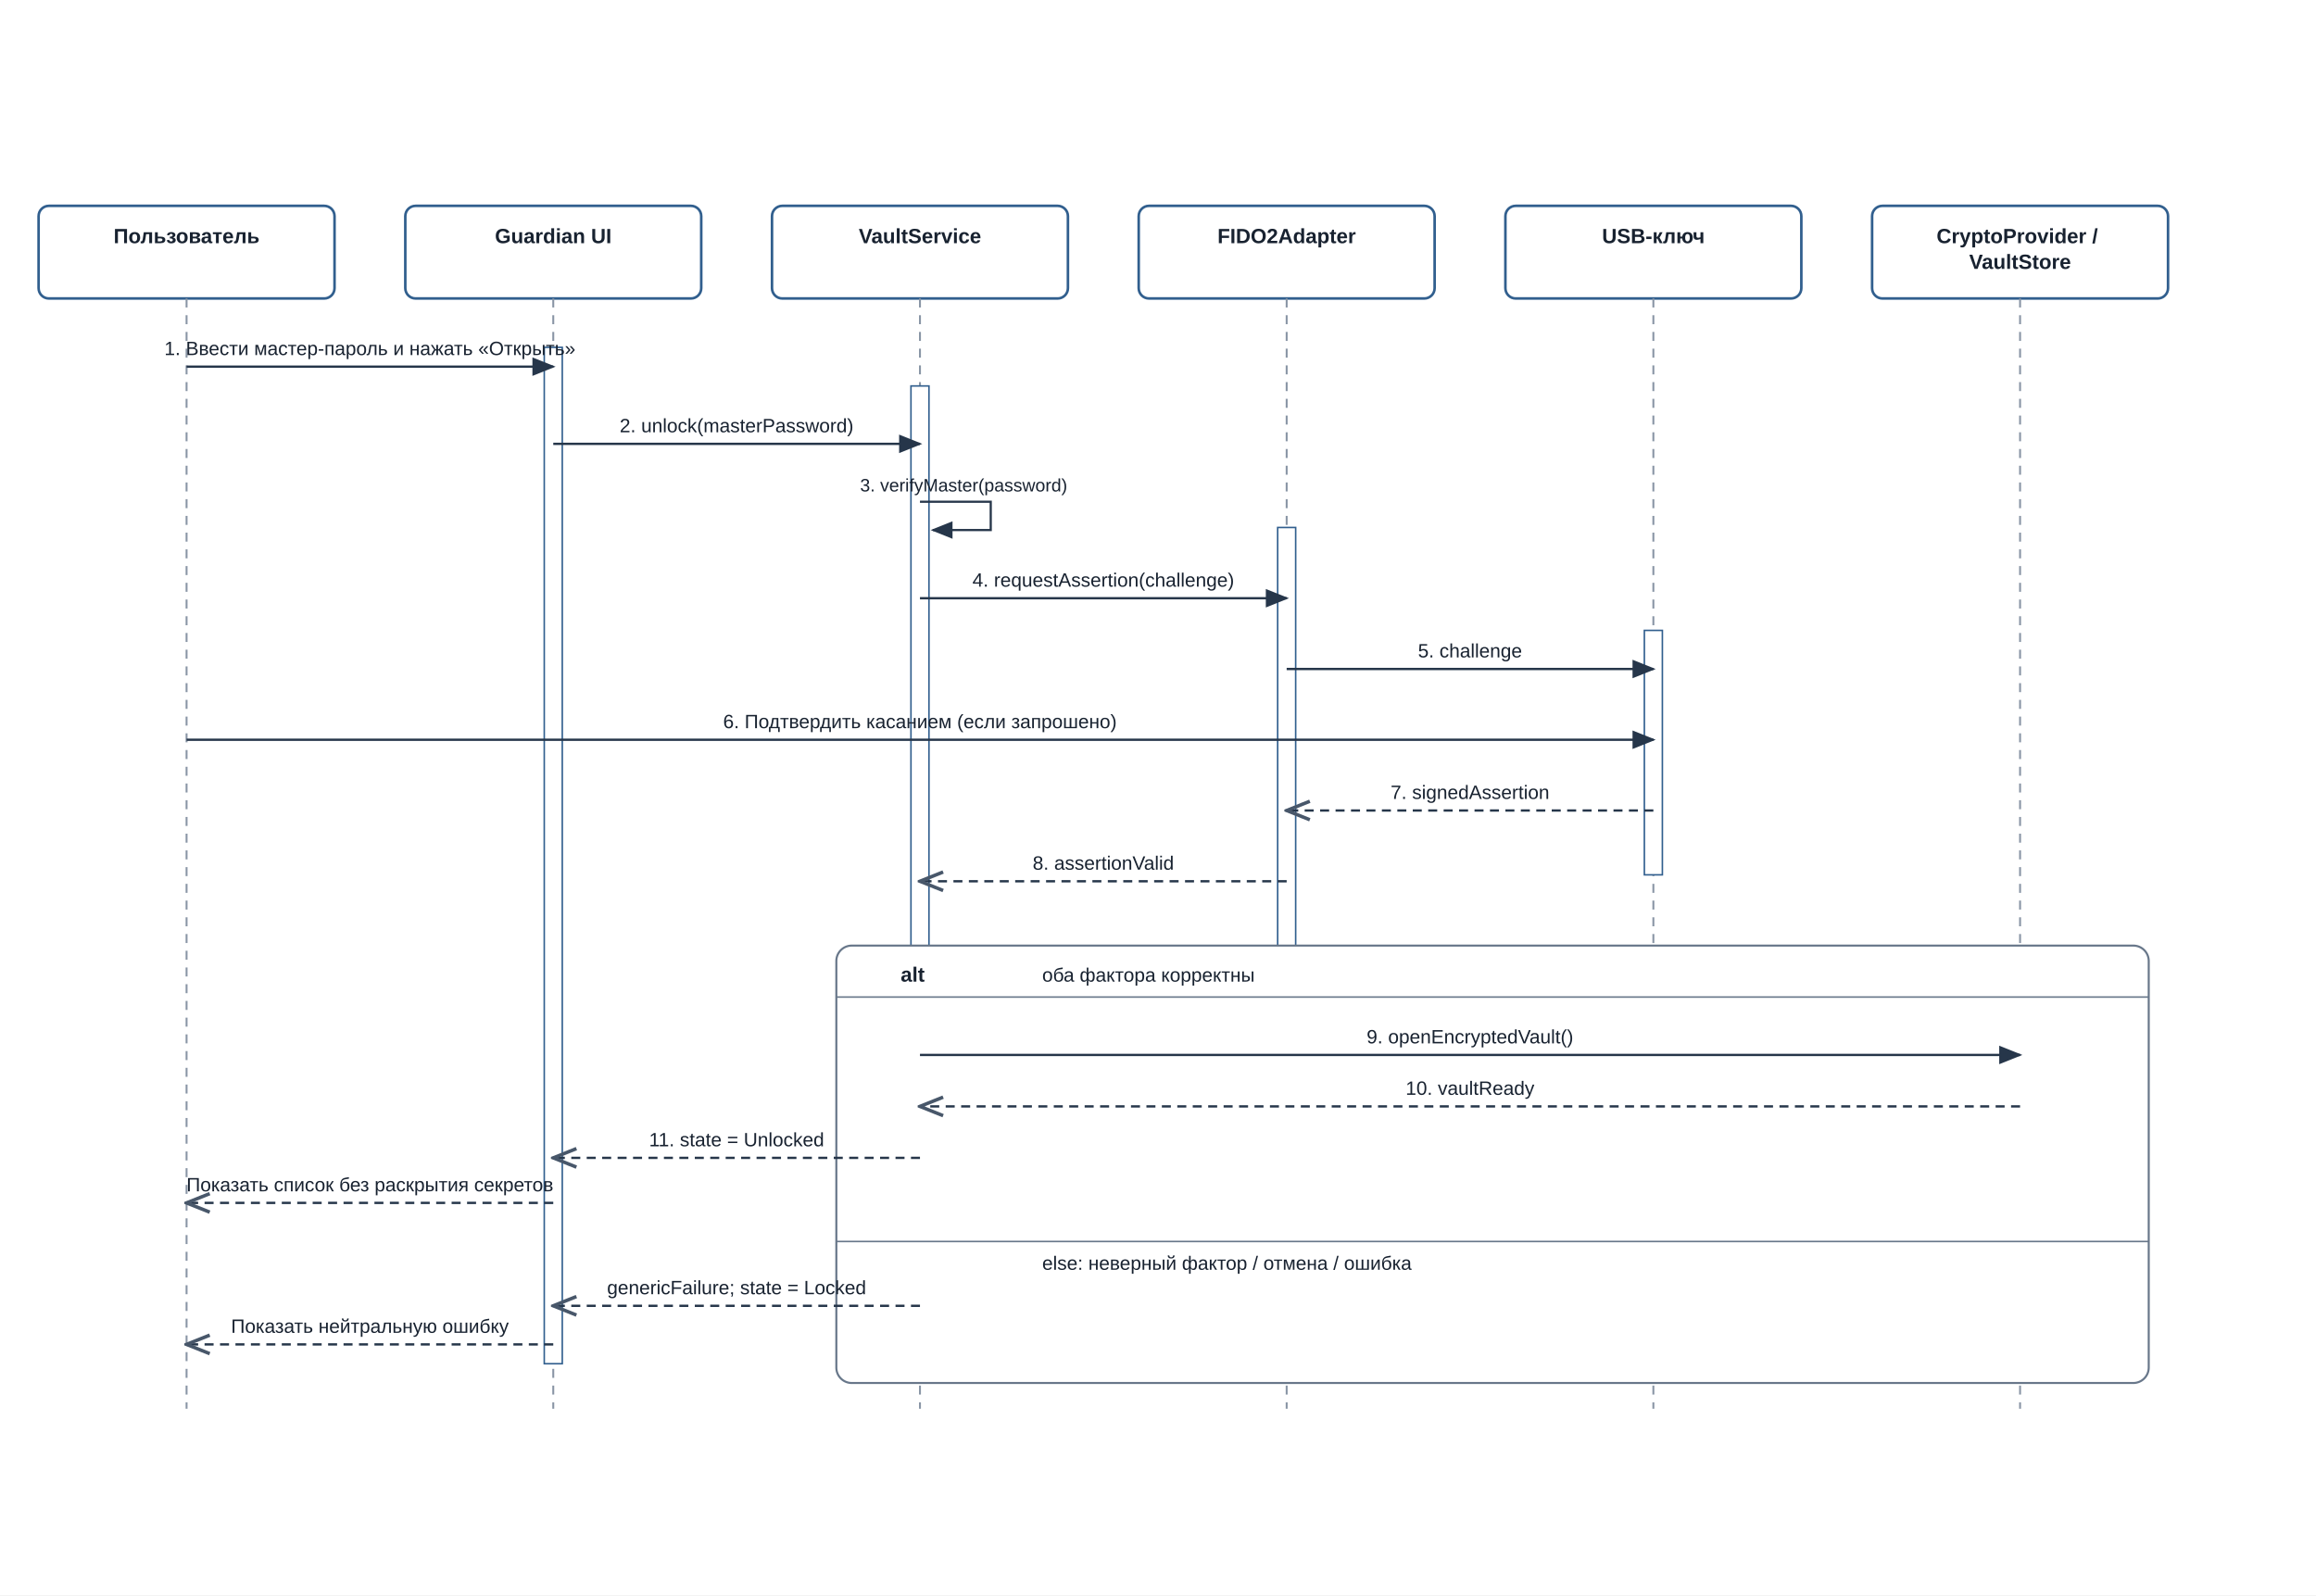
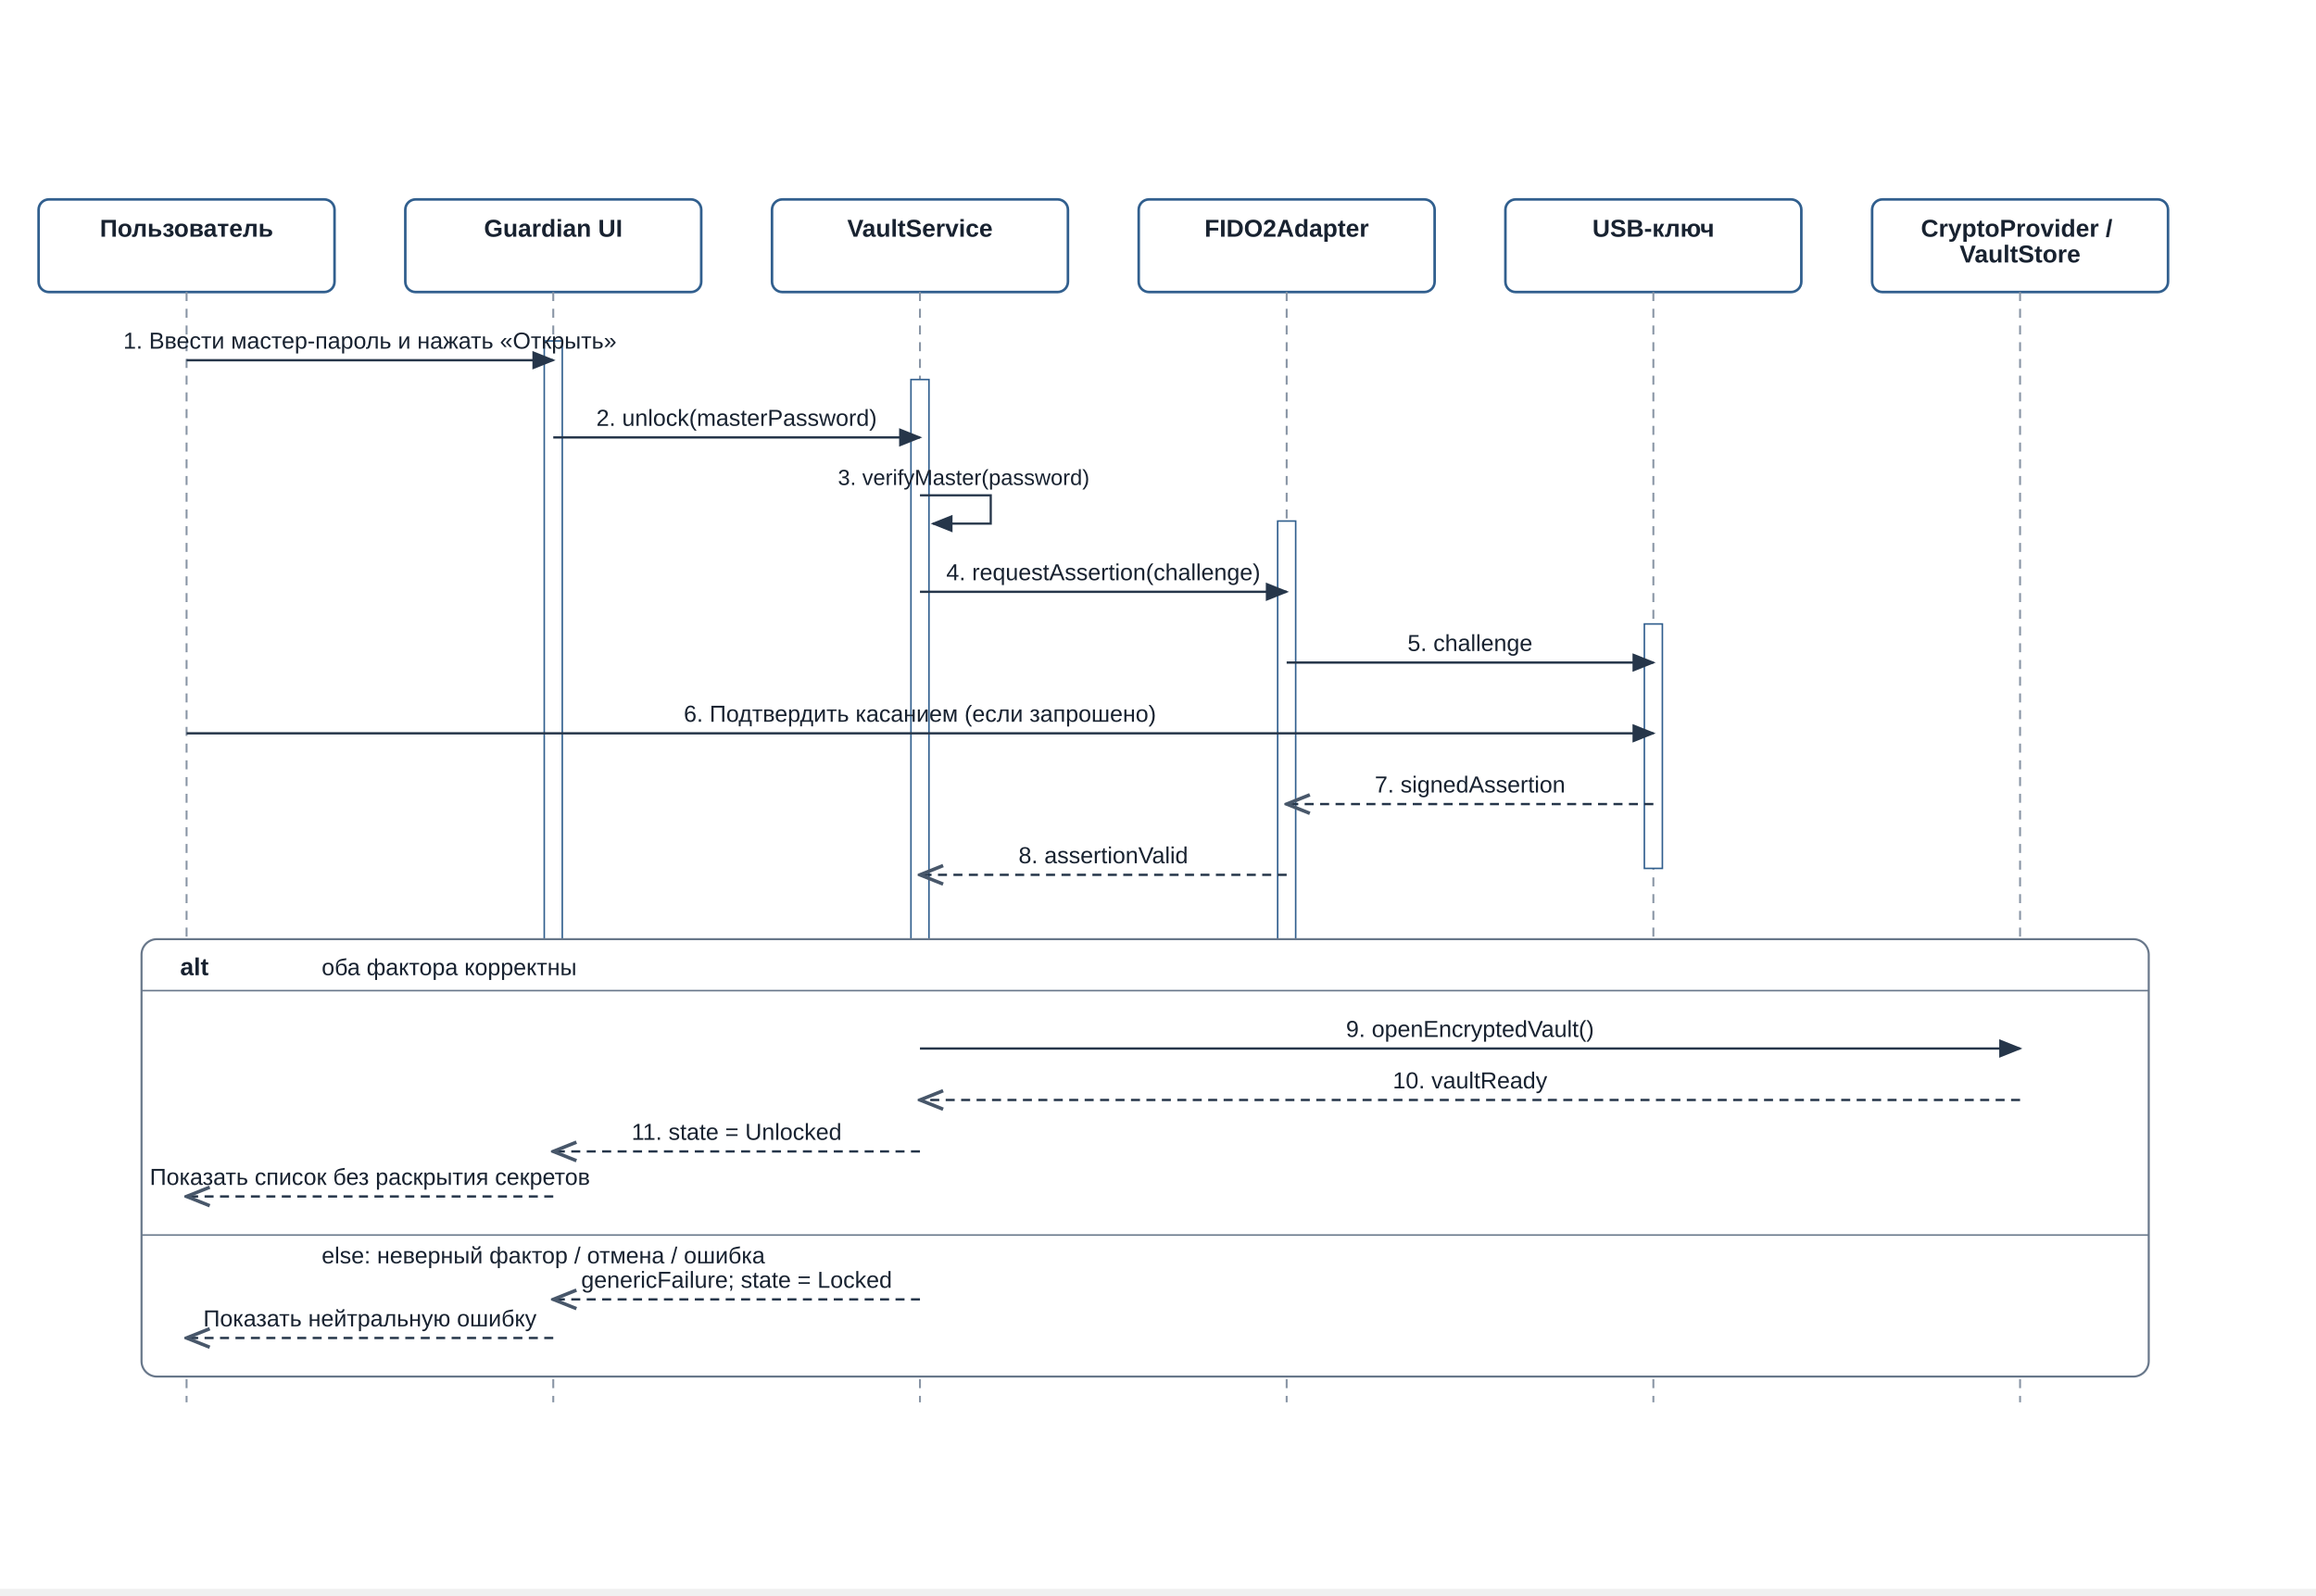
- <svg xmlns="http://www.w3.org/2000/svg" width="1800" height="1240" viewBox="0 0 1800 1240">
+ <svg xmlns="http://www.w3.org/2000/svg" width="1800" height="1240" viewBox="0 100 1800 1050">
  <defs>
    <marker id="arrow" markerWidth="10" markerHeight="8" refX="9" refY="4" orient="auto">
      <path d="M0,0 L10,4 L0,8 z" fill="#26364a" />
    </marker>
    <marker id="openArrow" markerWidth="12" markerHeight="10" refX="11" refY="5" orient="auto">
      <path d="M1,1 L11,5 L1,9" fill="none" stroke="#48576a" stroke-width="1.5" />
    </marker>
    <style>
    text { font-family: Arial, 'DejaVu Sans', sans-serif; fill: #182230; }
    .subtitle { font-size: 17px; fill: #566579; }
    .lane { font-size: 20px; font-weight: 700; fill: #26364a; }
    .label { font-size: 18px; }
    .small { font-size: 15px; }
    .tiny { font-size: 13px; }
  </style>
  </defs>
-   <rect width="100%" height="100%" fill="#ffffff" />
+   <rect x="0" y="0" width="1800" height="1240" fill="#ffffff" />
  <rect x="30" y="160" width="230" height="72" rx="8" fill="#ffffff" stroke="#315f8e" stroke-width="2" />
-   <text x="145" y="189" text-anchor="middle" font-size="16" font-weight="700" fill="#182230">
+   <text x="145" y="189" text-anchor="middle" font-size="19" font-weight="700" fill="#182230">
    <tspan x="145" dy="0">Пользователь</tspan>
  </text>
  <line x1="145" y1="232" x2="145" y2="1095" stroke="#8995a5" stroke-width="1.5" stroke-dasharray="7 6" />
  <rect x="315" y="160" width="230" height="72" rx="8" fill="#ffffff" stroke="#315f8e" stroke-width="2" />
-   <text x="430" y="189" text-anchor="middle" font-size="16" font-weight="700" fill="#182230">
+   <text x="430" y="189" text-anchor="middle" font-size="19" font-weight="700" fill="#182230">
    <tspan x="430" dy="0">Guardian UI</tspan>
  </text>
  <line x1="430" y1="232" x2="430" y2="1095" stroke="#8995a5" stroke-width="1.5" stroke-dasharray="7 6" />
  <rect x="600" y="160" width="230" height="72" rx="8" fill="#ffffff" stroke="#315f8e" stroke-width="2" />
-   <text x="715" y="189" text-anchor="middle" font-size="16" font-weight="700" fill="#182230">
+   <text x="715" y="189" text-anchor="middle" font-size="19" font-weight="700" fill="#182230">
    <tspan x="715" dy="0">VaultService</tspan>
  </text>
  <line x1="715" y1="232" x2="715" y2="1095" stroke="#8995a5" stroke-width="1.5" stroke-dasharray="7 6" />
  <rect x="885" y="160" width="230" height="72" rx="8" fill="#ffffff" stroke="#315f8e" stroke-width="2" />
-   <text x="1000" y="189" text-anchor="middle" font-size="16" font-weight="700" fill="#182230">
+   <text x="1000" y="189" text-anchor="middle" font-size="19" font-weight="700" fill="#182230">
    <tspan x="1000" dy="0">FIDO2Adapter</tspan>
  </text>
  <line x1="1000" y1="232" x2="1000" y2="1095" stroke="#8995a5" stroke-width="1.5" stroke-dasharray="7 6" />
  <rect x="1170" y="160" width="230" height="72" rx="8" fill="#ffffff" stroke="#315f8e" stroke-width="2" />
-   <text x="1285" y="189" text-anchor="middle" font-size="16" font-weight="700" fill="#182230">
+   <text x="1285" y="189" text-anchor="middle" font-size="19" font-weight="700" fill="#182230">
    <tspan x="1285" dy="0">USB-ключ</tspan>
  </text>
  <line x1="1285" y1="232" x2="1285" y2="1095" stroke="#8995a5" stroke-width="1.5" stroke-dasharray="7 6" />
  <rect x="1455" y="160" width="230" height="72" rx="8" fill="#ffffff" stroke="#315f8e" stroke-width="2" />
-   <text x="1570" y="189" text-anchor="middle" font-size="16" font-weight="700" fill="#182230">
+   <text x="1570" y="189" text-anchor="middle" font-size="19" font-weight="700" fill="#182230">
    <tspan x="1570" dy="0">CryptoProvider /</tspan>
    <tspan x="1570" dy="20">VaultStore</tspan>
  </text>
  <line x1="1570" y1="232" x2="1570" y2="1095" stroke="#8995a5" stroke-width="1.5" stroke-dasharray="7 6" />
  <rect x="423" y="270" width="14" height="790" fill="#ffffff" stroke="#315f8e" stroke-width="1.2" />
  <rect x="708" y="300" width="14" height="740" fill="#ffffff" stroke="#315f8e" stroke-width="1.2" />
  <rect x="993" y="410" width="14" height="345" fill="#ffffff" stroke="#315f8e" stroke-width="1.2" />
  <rect x="1278" y="490" width="14" height="190" fill="#ffffff" stroke="#315f8e" stroke-width="1.2" />
  <rect x="1563" y="790" width="14" height="85" fill="#ffffff" stroke="#315f8e" stroke-width="1.2" />
  <path d="M 145 285 L 430 285" fill="none" stroke="#26364a" stroke-width="1.8" marker-end="url(#arrow)" />
-   <text x="287.5" y="276" text-anchor="middle" font-size="15" font-weight="500" fill="#182230">1. Ввести мастер-пароль и нажать «Открыть»</text>
+   <text x="287.5" y="276" text-anchor="middle" font-size="18" font-weight="500" fill="#182230">1. Ввести мастер-пароль и нажать «Открыть»</text>
  <path d="M 430 345 L 715 345" fill="none" stroke="#26364a" stroke-width="1.8" marker-end="url(#arrow)" />
-   <text x="572.5" y="336" text-anchor="middle" font-size="15" font-weight="500" fill="#182230">2. unlock(masterPassword)</text>
+   <text x="572.5" y="336" text-anchor="middle" font-size="18" font-weight="500" fill="#182230">2. unlock(masterPassword)</text>
  <path d="M 715 390 h 55 v 22 h -45" fill="none" stroke="#26364a" stroke-width="1.7" marker-end="url(#arrow)" />
-   <text x="749" y="382" text-anchor="middle" font-size="14" font-weight="400" fill="#182230">3. verifyMaster(password)</text>
+   <text x="749" y="382" text-anchor="middle" font-size="17" font-weight="400" fill="#182230">3. verifyMaster(password)</text>
  <path d="M 715 465 L 1000 465" fill="none" stroke="#26364a" stroke-width="1.8" marker-end="url(#arrow)" />
-   <text x="857.5" y="456" text-anchor="middle" font-size="15" font-weight="500" fill="#182230">4. requestAssertion(challenge)</text>
+   <text x="857.5" y="456" text-anchor="middle" font-size="18" font-weight="500" fill="#182230">4. requestAssertion(challenge)</text>
  <path d="M 1000 520 L 1285 520" fill="none" stroke="#26364a" stroke-width="1.8" marker-end="url(#arrow)" />
-   <text x="1142.5" y="511" text-anchor="middle" font-size="15" font-weight="500" fill="#182230">5. challenge</text>
+   <text x="1142.5" y="511" text-anchor="middle" font-size="18" font-weight="500" fill="#182230">5. challenge</text>
  <path d="M 145 575 L 1285 575" fill="none" stroke="#26364a" stroke-width="1.8" marker-end="url(#arrow)" />
-   <text x="715.0" y="566" text-anchor="middle" font-size="15" font-weight="500" fill="#182230">6. Подтвердить касанием (если запрошено)</text>
+   <text x="715.0" y="566" text-anchor="middle" font-size="18" font-weight="500" fill="#182230">6. Подтвердить касанием (если запрошено)</text>
  <path d="M 1285 630 L 1000 630" fill="none" stroke="#26364a" stroke-width="1.8" marker-end="url(#openArrow)" stroke-dasharray="7 5" />
-   <text x="1142.5" y="621" text-anchor="middle" font-size="15" font-weight="500" fill="#182230">7. signedAssertion</text>
+   <text x="1142.5" y="621" text-anchor="middle" font-size="18" font-weight="500" fill="#182230">7. signedAssertion</text>
  <path d="M 1000 685 L 715 685" fill="none" stroke="#26364a" stroke-width="1.8" marker-end="url(#openArrow)" stroke-dasharray="7 5" />
-   <text x="857.5" y="676" text-anchor="middle" font-size="15" font-weight="500" fill="#182230">8. assertionValid</text>
-   <rect x="650" y="735" width="1020" height="340" rx="12" fill="#ffffff" stroke="#68778a" stroke-width="1.6" />
-   <path d="M 650 775 L 1670 775" stroke="#68778a" stroke-width="1.2" />
-   <text x="700" y="763" text-anchor="start" font-size="16" font-weight="700" fill="#40536a">alt</text>
-   <text x="810" y="763" text-anchor="start" font-size="15" font-weight="400" fill="#40536a">оба фактора корректны</text>
+   <text x="857.5" y="676" text-anchor="middle" font-size="18" font-weight="500" fill="#182230">8. assertionValid</text>
+   <rect x="110" y="735" width="1560" height="340" rx="12" fill="#ffffff" stroke="#68778a" stroke-width="1.6" />
+   <path d="M 110 775 L 1670 775" stroke="#68778a" stroke-width="1.2" />
+   <text x="140" y="763" text-anchor="start" font-size="19" font-weight="700" fill="#40536a">alt</text>
+   <text x="250" y="763" text-anchor="start" font-size="18" font-weight="400" fill="#40536a">оба фактора корректны</text>
  <path d="M 715 820 L 1570 820" fill="none" stroke="#26364a" stroke-width="1.8" marker-end="url(#arrow)" />
-   <text x="1142.5" y="811" text-anchor="middle" font-size="15" font-weight="500" fill="#182230">9. openEncryptedVault()</text>
+   <text x="1142.5" y="811" text-anchor="middle" font-size="18" font-weight="500" fill="#182230">9. openEncryptedVault()</text>
  <path d="M 1570 860 L 715 860" fill="none" stroke="#26364a" stroke-width="1.8" marker-end="url(#openArrow)" stroke-dasharray="7 5" />
-   <text x="1142.5" y="851" text-anchor="middle" font-size="15" font-weight="500" fill="#182230">10. vaultReady</text>
+   <text x="1142.5" y="851" text-anchor="middle" font-size="18" font-weight="500" fill="#182230">10. vaultReady</text>
  <path d="M 715 900 L 430 900" fill="none" stroke="#26364a" stroke-width="1.8" marker-end="url(#openArrow)" stroke-dasharray="7 5" />
-   <text x="572.5" y="891" text-anchor="middle" font-size="15" font-weight="500" fill="#182230">11. state = Unlocked</text>
+   <text x="572.5" y="891" text-anchor="middle" font-size="18" font-weight="500" fill="#182230">11. state = Unlocked</text>
  <path d="M 430 935 L 145 935" fill="none" stroke="#26364a" stroke-width="1.8" marker-end="url(#openArrow)" stroke-dasharray="7 5" />
-   <text x="287.5" y="926" text-anchor="middle" font-size="15" font-weight="500" fill="#182230">Показать список без раскрытия секретов</text>
-   <path d="M 650 965 L 1670 965" stroke="#68778a" stroke-width="1.2" />
-   <text x="810" y="987" text-anchor="start" font-size="15" font-weight="400" fill="#8b3a31">else: неверный фактор / отмена / ошибка</text>
+   <text x="287.5" y="926" text-anchor="middle" font-size="18" font-weight="500" fill="#182230">Показать список без раскрытия секретов</text>
+   <path d="M 110 965 L 1670 965" stroke="#68778a" stroke-width="1.2" />
+   <text x="250" y="987" text-anchor="start" font-size="18" font-weight="400" fill="#8b3a31">else: неверный фактор / отмена / ошибка</text>
  <path d="M 715 1015 L 430 1015" fill="none" stroke="#26364a" stroke-width="1.8" marker-end="url(#openArrow)" stroke-dasharray="7 5" />
-   <text x="572.5" y="1006" text-anchor="middle" font-size="15" font-weight="500" fill="#182230">genericFailure; state = Locked</text>
+   <text x="572.5" y="1006" text-anchor="middle" font-size="18" font-weight="500" fill="#182230">genericFailure; state = Locked</text>
  <path d="M 430 1045 L 145 1045" fill="none" stroke="#26364a" stroke-width="1.8" marker-end="url(#openArrow)" stroke-dasharray="7 5" />
-   <text x="287.5" y="1036" text-anchor="middle" font-size="15" font-weight="500" fill="#182230">Показать нейтральную ошибку</text>
+   <text x="287.5" y="1036" text-anchor="middle" font-size="18" font-weight="500" fill="#182230">Показать нейтральную ошибку</text>
</svg>
